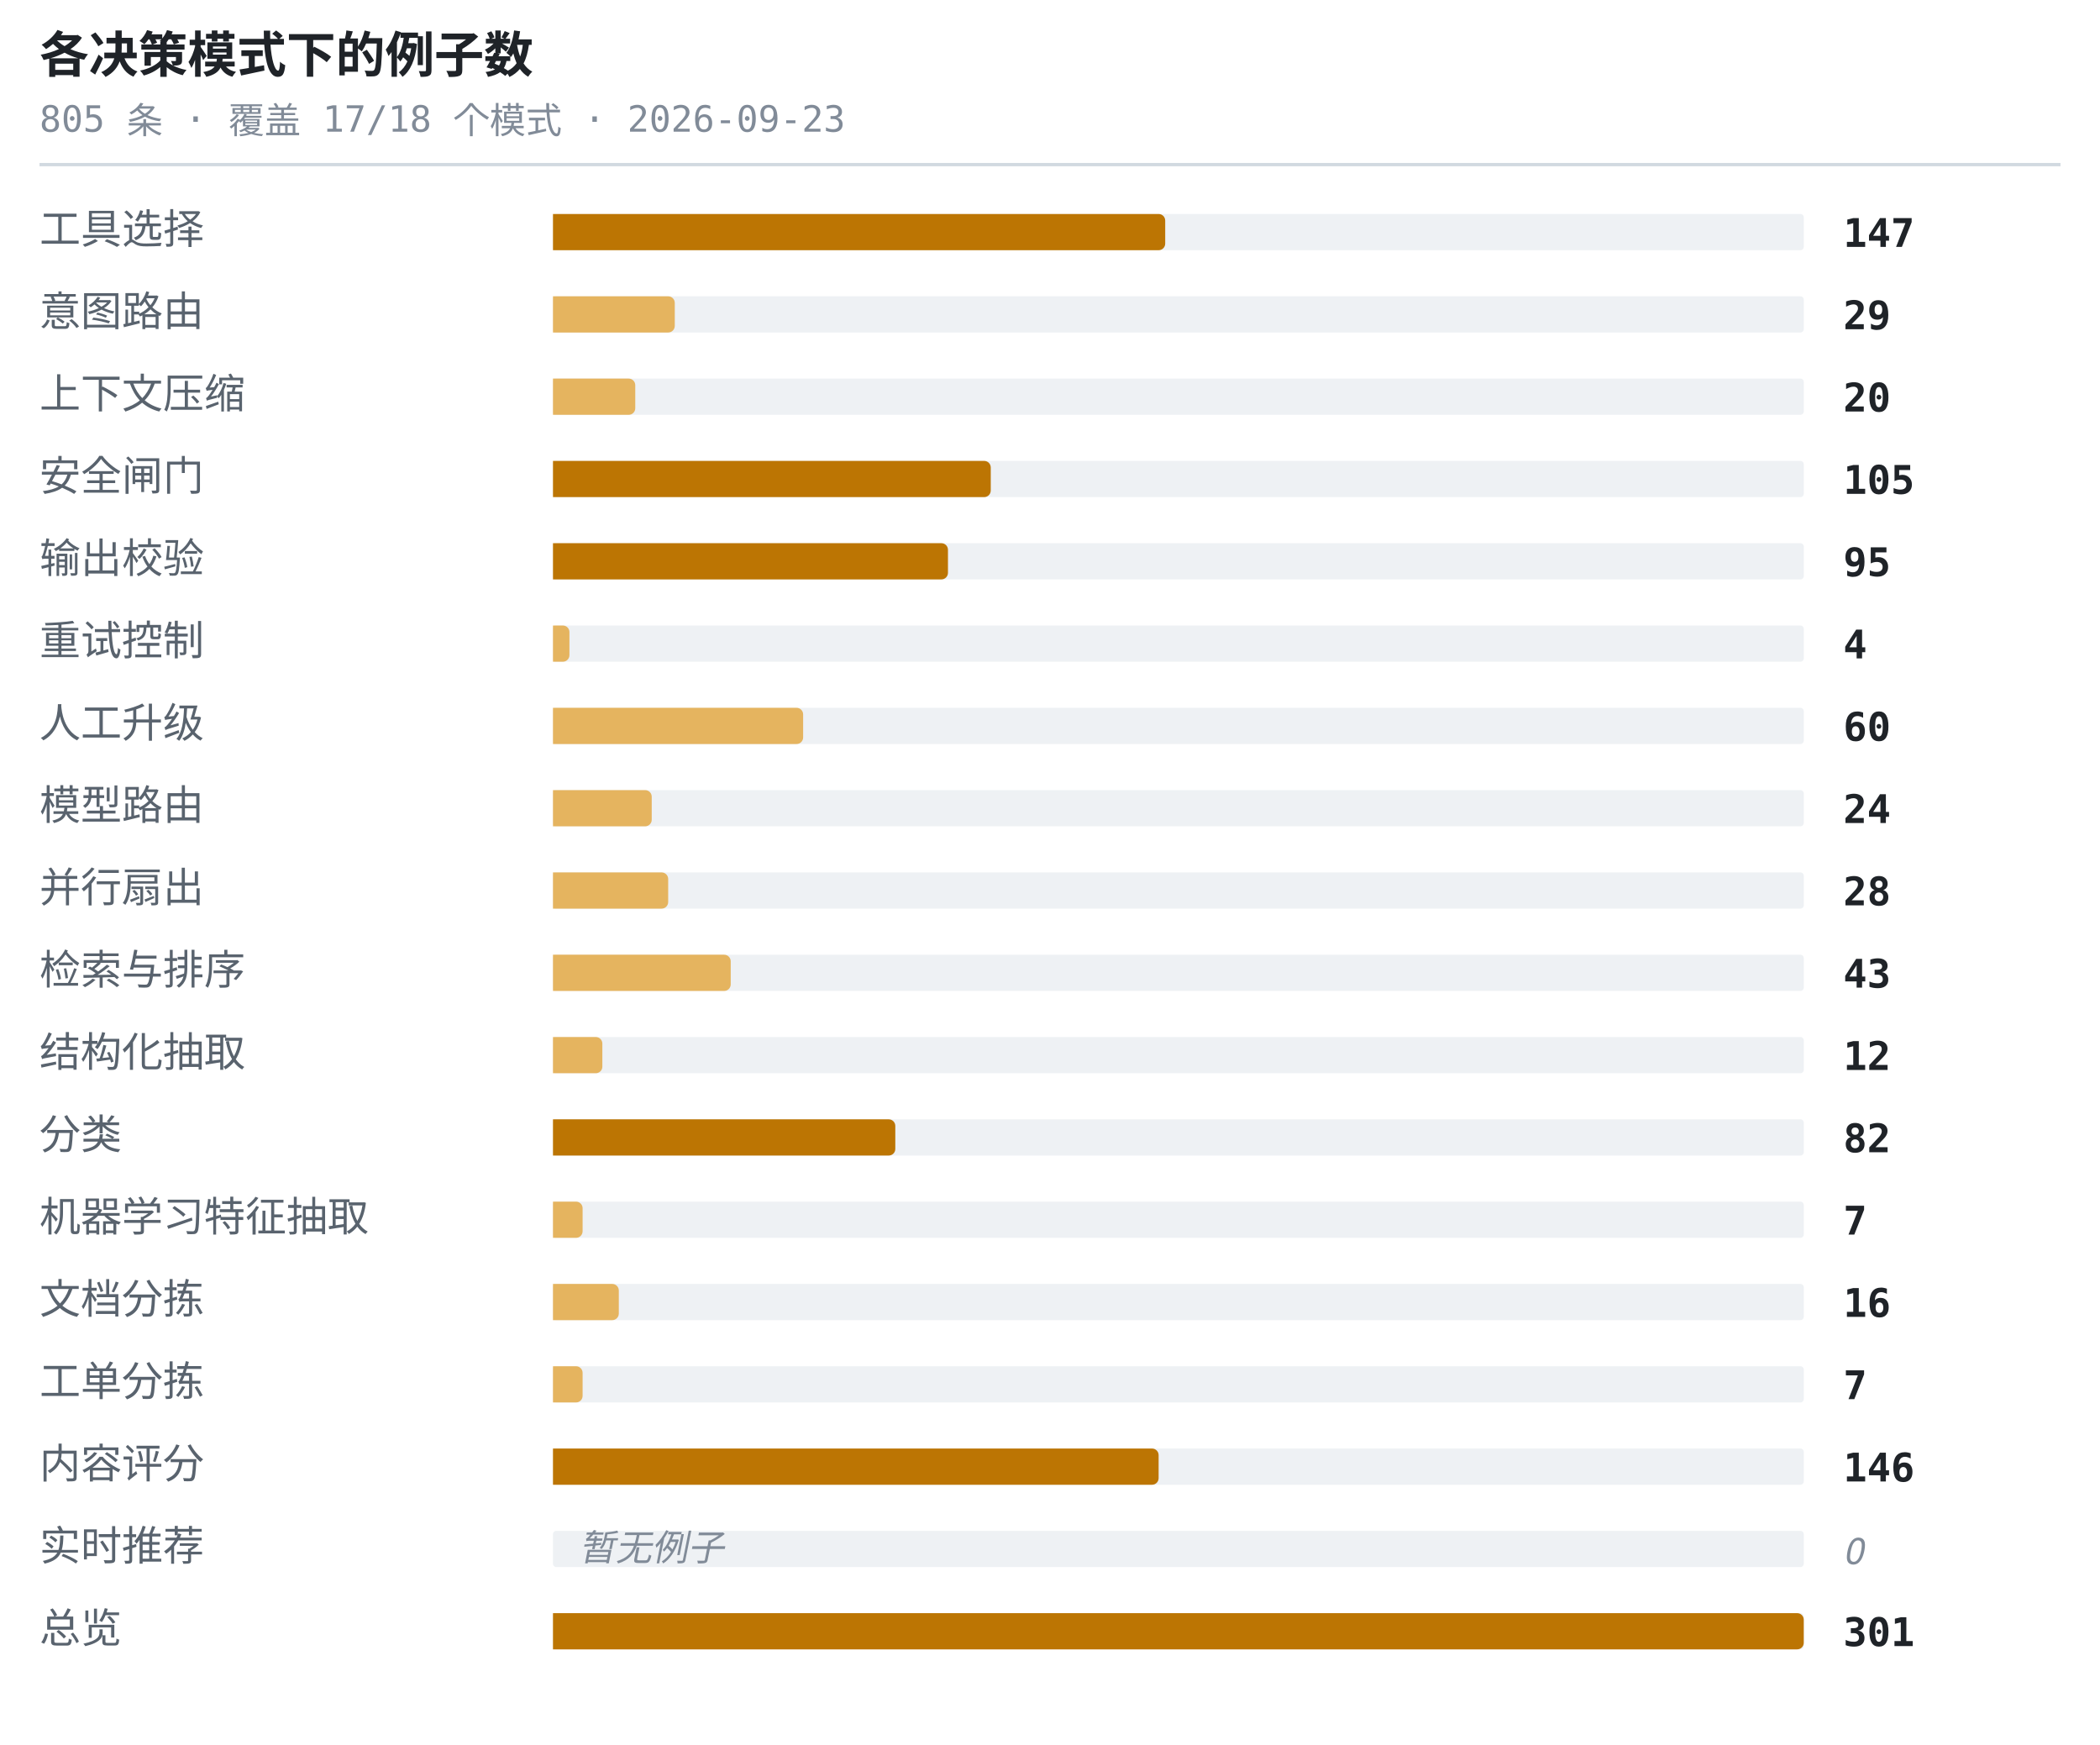
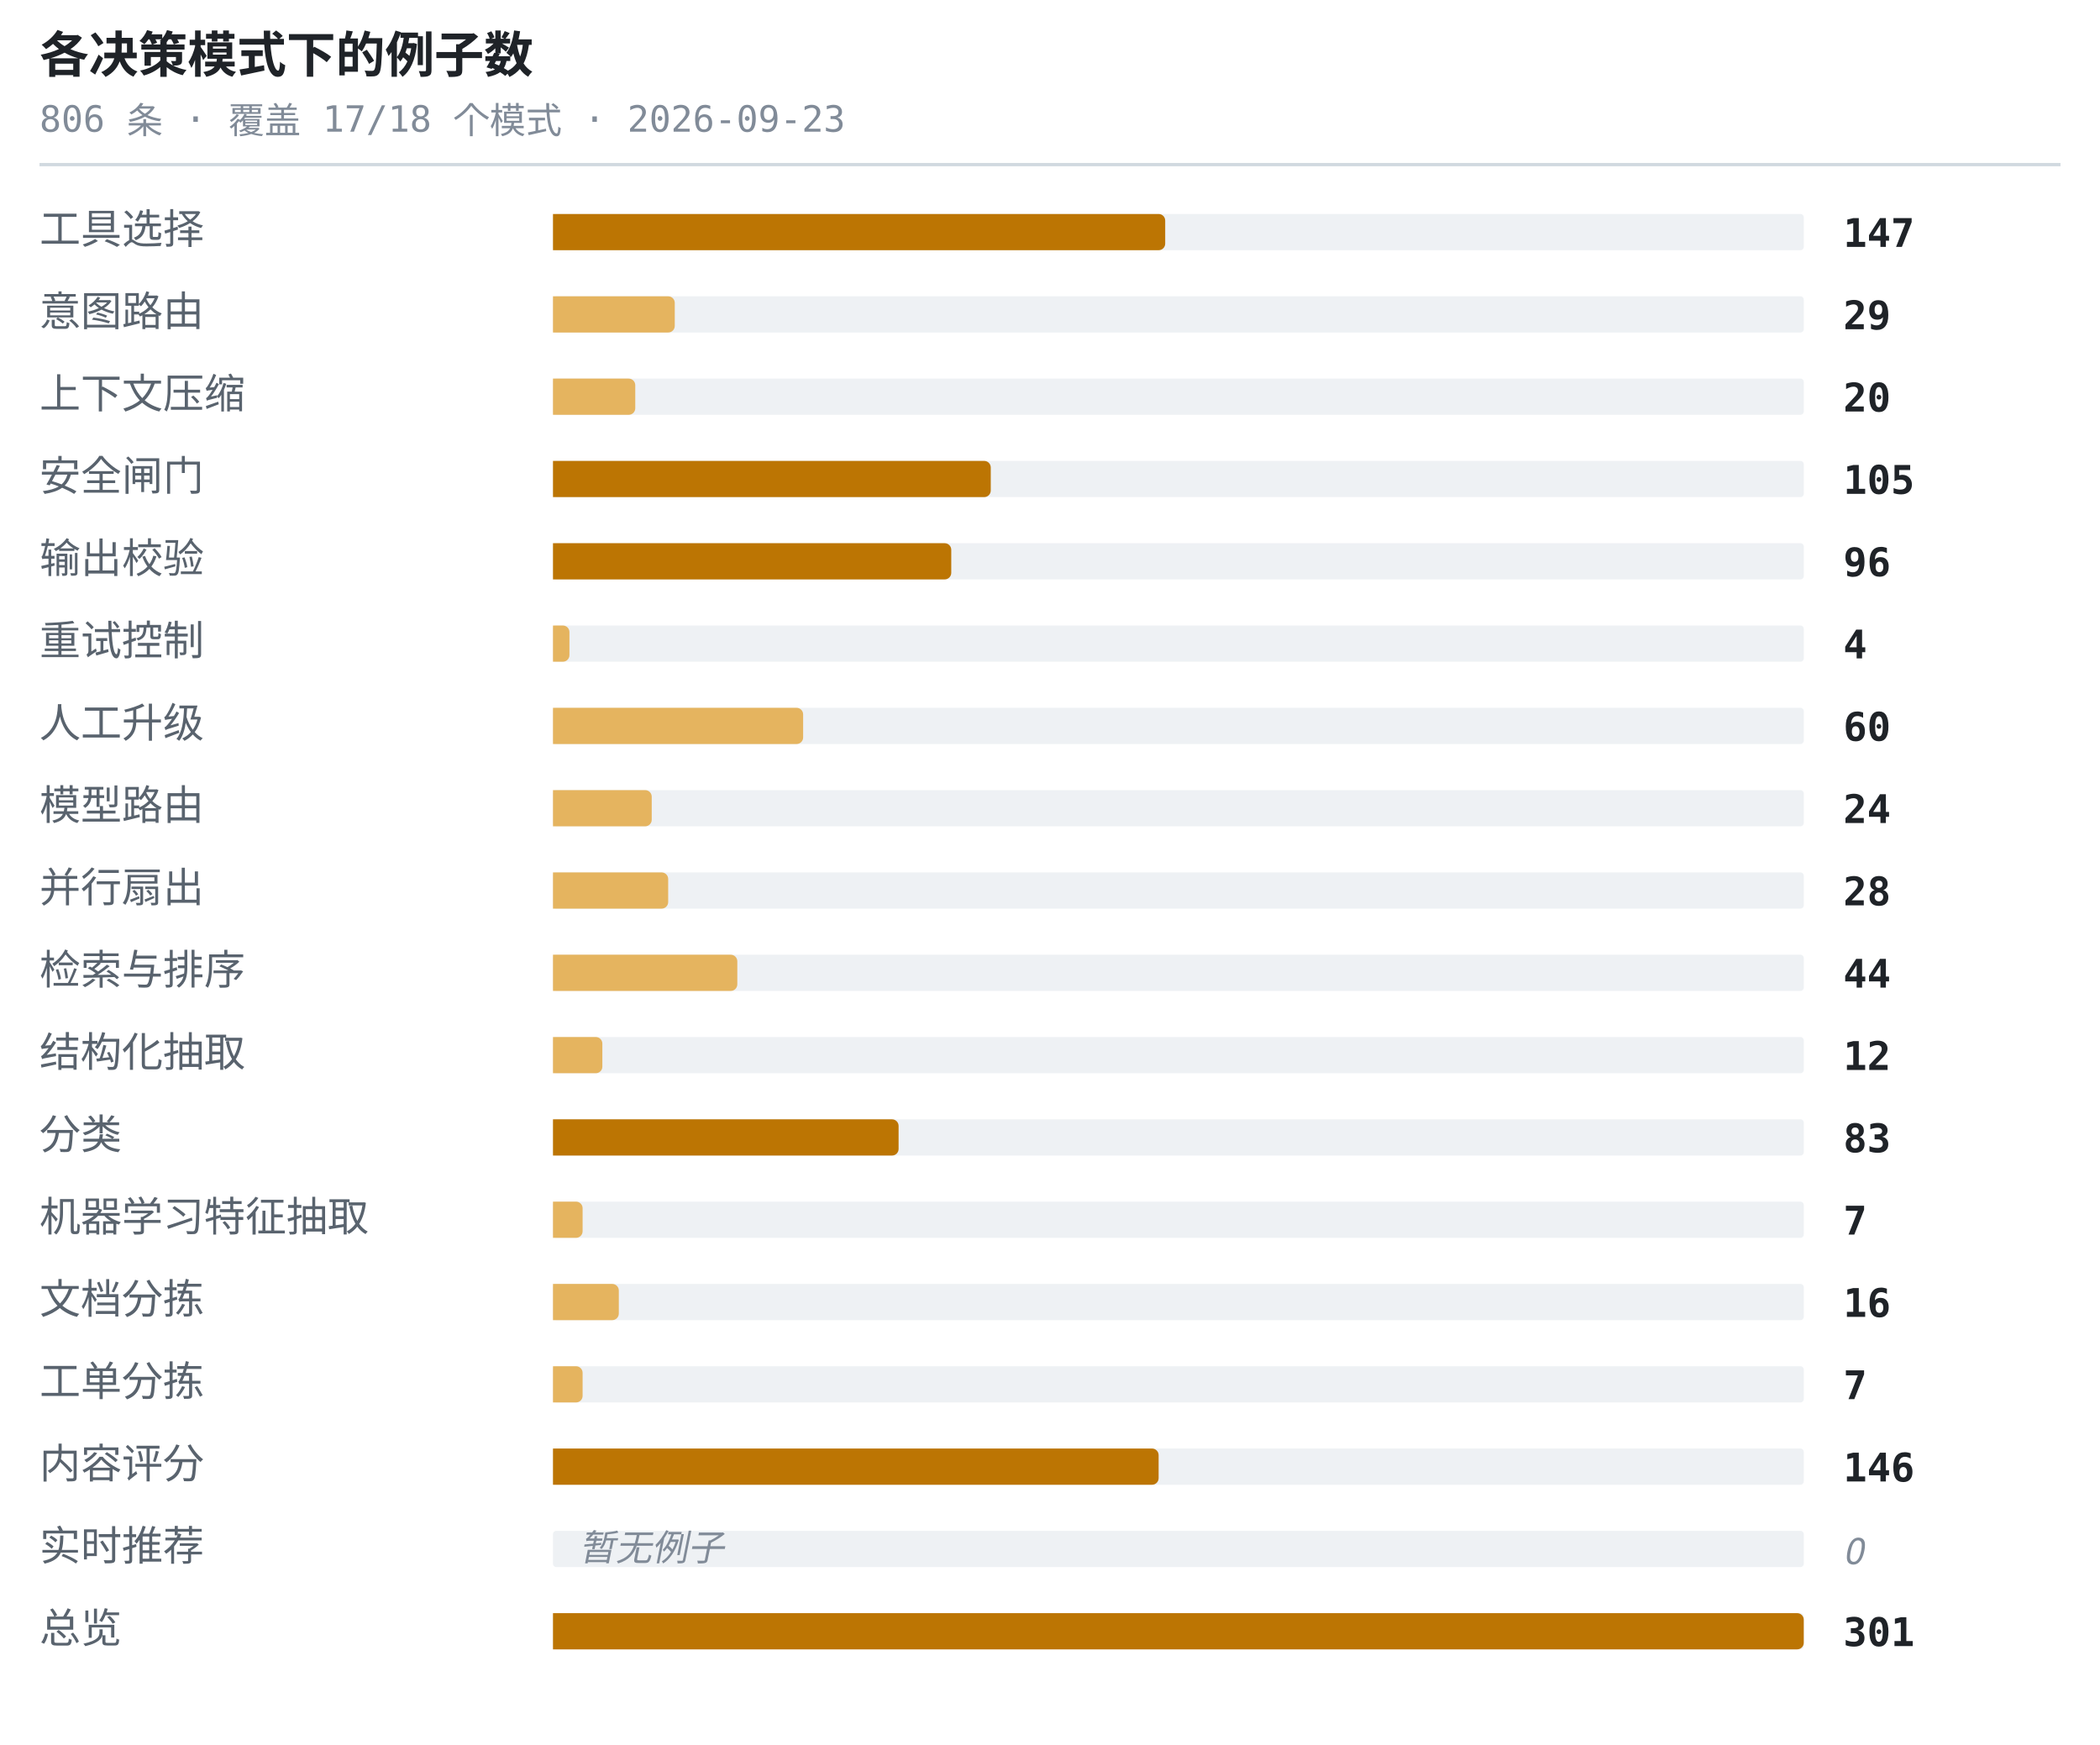
<svg xmlns="http://www.w3.org/2000/svg" width="638" height="530" viewBox="0 0 638 530" role="img" aria-label="各决策模式下的例子数">
  <style>.t{font:600 15px ui-monospace,SFMono-Regular,'SF Mono',Menlo,Consolas,monospace;fill:#1f2328}.s{font:11px ui-monospace,SFMono-Regular,'SF Mono',Menlo,Consolas,monospace;fill:#818b98}.l{font:12.5px -apple-system,BlinkMacSystemFont,'Segoe UI',Helvetica,Arial,sans-serif;fill:#59636e}.n{font:600 12px ui-monospace,SFMono-Regular,'SF Mono',Menlo,Consolas,monospace;fill:#1f2328}.g{font:italic 11px -apple-system,BlinkMacSystemFont,'Segoe UI',Helvetica,Arial,sans-serif;fill:#818b98}</style>
  <text x="12" y="22" class="t">各决策模式下的例子数</text>
-   <text x="12" y="40" class="s">805 条 · 覆盖 17/18 个模式 · 2026-09-23</text>
+   <text x="12" y="40" class="s">806 条 · 覆盖 17/18 个模式 · 2026-09-23</text>
  <line x1="12" y1="50" x2="626" y2="50" stroke="#d1d9e0" stroke-width="1" />
  <text x="12" y="74" class="l">工具选择</text>
  <rect x="168" y="65" width="380" height="11" rx="1" fill="#eef1f4" />
  <path d="M168 65h184a2 2 0 0 1 2 2v7a2 2 0 0 1-2 2h-184z" fill="#bc7503" />
  <text x="560" y="75" class="n">147</text>
  <text x="12" y="99" class="l">意图路由</text>
  <rect x="168" y="90" width="380" height="11" rx="1" fill="#eef1f4" />
  <path d="M168 90h35a2 2 0 0 1 2 2v7a2 2 0 0 1-2 2h-35z" fill="#e5b45f" />
  <text x="560" y="100" class="n">29</text>
  <text x="12" y="124" class="l">上下文压缩</text>
  <rect x="168" y="115" width="380" height="11" rx="1" fill="#eef1f4" />
  <path d="M168 115h23a2 2 0 0 1 2 2v7a2 2 0 0 1-2 2h-23z" fill="#e5b45f" />
  <text x="560" y="125" class="n">20</text>
  <text x="12" y="149" class="l">安全闸门</text>
  <rect x="168" y="140" width="380" height="11" rx="1" fill="#eef1f4" />
  <path d="M168 140h131a2 2 0 0 1 2 2v7a2 2 0 0 1-2 2h-131z" fill="#bc7503" />
  <text x="560" y="150" class="n">105</text>
  <text x="12" y="174" class="l">输出校验</text>
  <rect x="168" y="165" width="380" height="11" rx="1" fill="#eef1f4" />
-   <path d="M168 165h118a2 2 0 0 1 2 2v7a2 2 0 0 1-2 2h-118z" fill="#bc7503" />
-   <text x="560" y="175" class="n">95</text>
+   <path d="M168 165h119a2 2 0 0 1 2 2v7a2 2 0 0 1-2 2h-119z" fill="#bc7503" />
+   <text x="560" y="175" class="n">96</text>
  <text x="12" y="199" class="l">重试控制</text>
  <rect x="168" y="190" width="380" height="11" rx="1" fill="#eef1f4" />
  <path d="M168 190h3a2 2 0 0 1 2 2v7a2 2 0 0 1-2 2h-3z" fill="#e5b45f" />
  <text x="560" y="200" class="n">4</text>
  <text x="12" y="224" class="l">人工升级</text>
  <rect x="168" y="215" width="380" height="11" rx="1" fill="#eef1f4" />
  <path d="M168 215h74a2 2 0 0 1 2 2v7a2 2 0 0 1-2 2h-74z" fill="#e5b45f" />
  <text x="560" y="225" class="n">60</text>
  <text x="12" y="249" class="l">模型路由</text>
  <rect x="168" y="240" width="380" height="11" rx="1" fill="#eef1f4" />
  <path d="M168 240h28a2 2 0 0 1 2 2v7a2 2 0 0 1-2 2h-28z" fill="#e5b45f" />
  <text x="560" y="250" class="n">24</text>
  <text x="12" y="274" class="l">并行扇出</text>
  <rect x="168" y="265" width="380" height="11" rx="1" fill="#eef1f4" />
  <path d="M168 265h33a2 2 0 0 1 2 2v7a2 2 0 0 1-2 2h-33z" fill="#e5b45f" />
  <text x="560" y="275" class="n">28</text>
  <text x="12" y="299" class="l">检索与排序</text>
  <rect x="168" y="290" width="380" height="11" rx="1" fill="#eef1f4" />
-   <path d="M168 290h52a2 2 0 0 1 2 2v7a2 2 0 0 1-2 2h-52z" fill="#e5b45f" />
-   <text x="560" y="300" class="n">43</text>
+   <path d="M168 290h54a2 2 0 0 1 2 2v7a2 2 0 0 1-2 2h-54z" fill="#e5b45f" />
+   <text x="560" y="300" class="n">44</text>
  <text x="12" y="324" class="l">结构化抽取</text>
  <rect x="168" y="315" width="380" height="11" rx="1" fill="#eef1f4" />
  <path d="M168 315h13a2 2 0 0 1 2 2v7a2 2 0 0 1-2 2h-13z" fill="#e5b45f" />
  <text x="560" y="325" class="n">12</text>
  <text x="12" y="349" class="l">分类</text>
  <rect x="168" y="340" width="380" height="11" rx="1" fill="#eef1f4" />
-   <path d="M168 340h102a2 2 0 0 1 2 2v7a2 2 0 0 1-2 2h-102z" fill="#bc7503" />
-   <text x="560" y="350" class="n">82</text>
+   <path d="M168 340h103a2 2 0 0 1 2 2v7a2 2 0 0 1-2 2h-103z" fill="#bc7503" />
+   <text x="560" y="350" class="n">83</text>
  <text x="12" y="374" class="l">机器学习特征抽取</text>
  <rect x="168" y="365" width="380" height="11" rx="1" fill="#eef1f4" />
  <path d="M168 365h7a2 2 0 0 1 2 2v7a2 2 0 0 1-2 2h-7z" fill="#e5b45f" />
  <text x="560" y="375" class="n">7</text>
  <text x="12" y="399" class="l">文档分拣</text>
  <rect x="168" y="390" width="380" height="11" rx="1" fill="#eef1f4" />
  <path d="M168 390h18a2 2 0 0 1 2 2v7a2 2 0 0 1-2 2h-18z" fill="#e5b45f" />
  <text x="560" y="400" class="n">16</text>
  <text x="12" y="424" class="l">工单分拣</text>
  <rect x="168" y="415" width="380" height="11" rx="1" fill="#eef1f4" />
  <path d="M168 415h7a2 2 0 0 1 2 2v7a2 2 0 0 1-2 2h-7z" fill="#e5b45f" />
  <text x="560" y="425" class="n">7</text>
  <text x="12" y="449" class="l">内容评分</text>
  <rect x="168" y="440" width="380" height="11" rx="1" fill="#eef1f4" />
  <path d="M168 440h182a2 2 0 0 1 2 2v7a2 2 0 0 1-2 2h-182z" fill="#bc7503" />
  <text x="560" y="450" class="n">146</text>
  <text x="12" y="474" class="l">实时推荐</text>
  <rect x="168" y="465" width="380" height="11" rx="1" fill="#eef1f4" />
  <text x="176" y="474" class="g">暂无例子</text>
  <text x="560" y="475" class="g">0</text>
  <text x="12" y="499" class="l">总览</text>
  <rect x="168" y="490" width="380" height="11" rx="1" fill="#eef1f4" />
  <path d="M168 490h378a2 2 0 0 1 2 2v7a2 2 0 0 1-2 2h-378z" fill="#bc7503" />
  <text x="560" y="500" class="n">301</text>
</svg>
